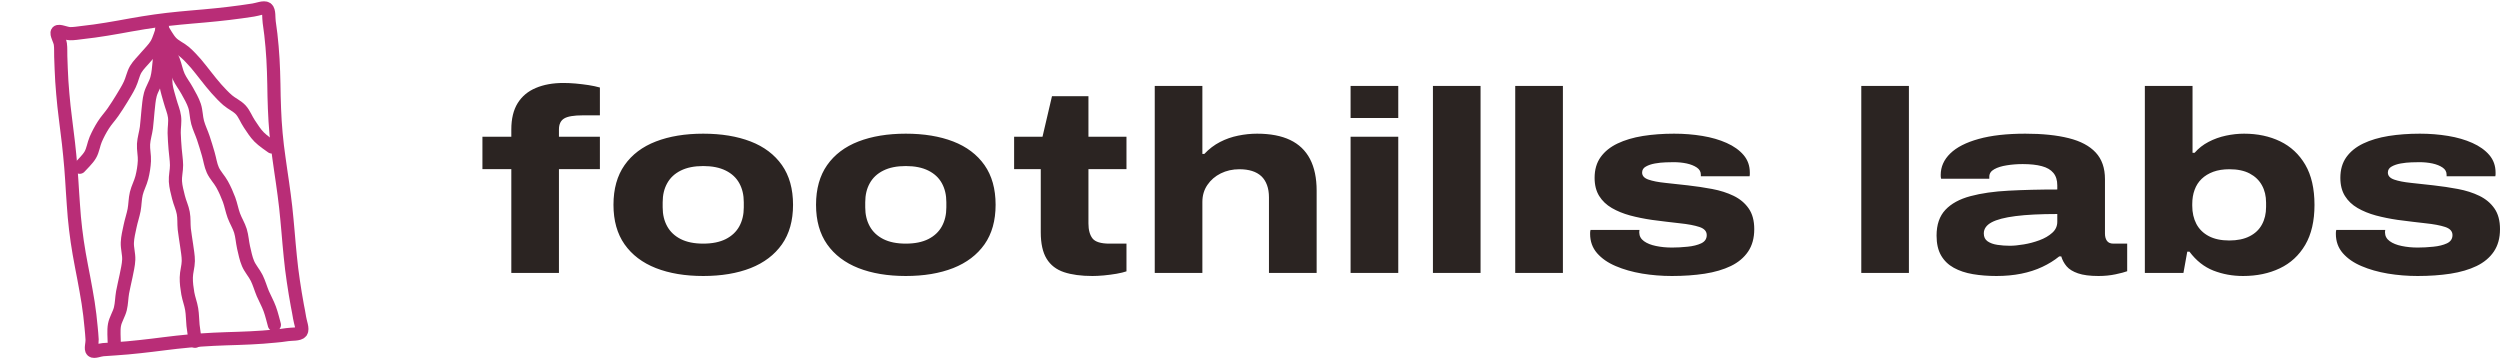
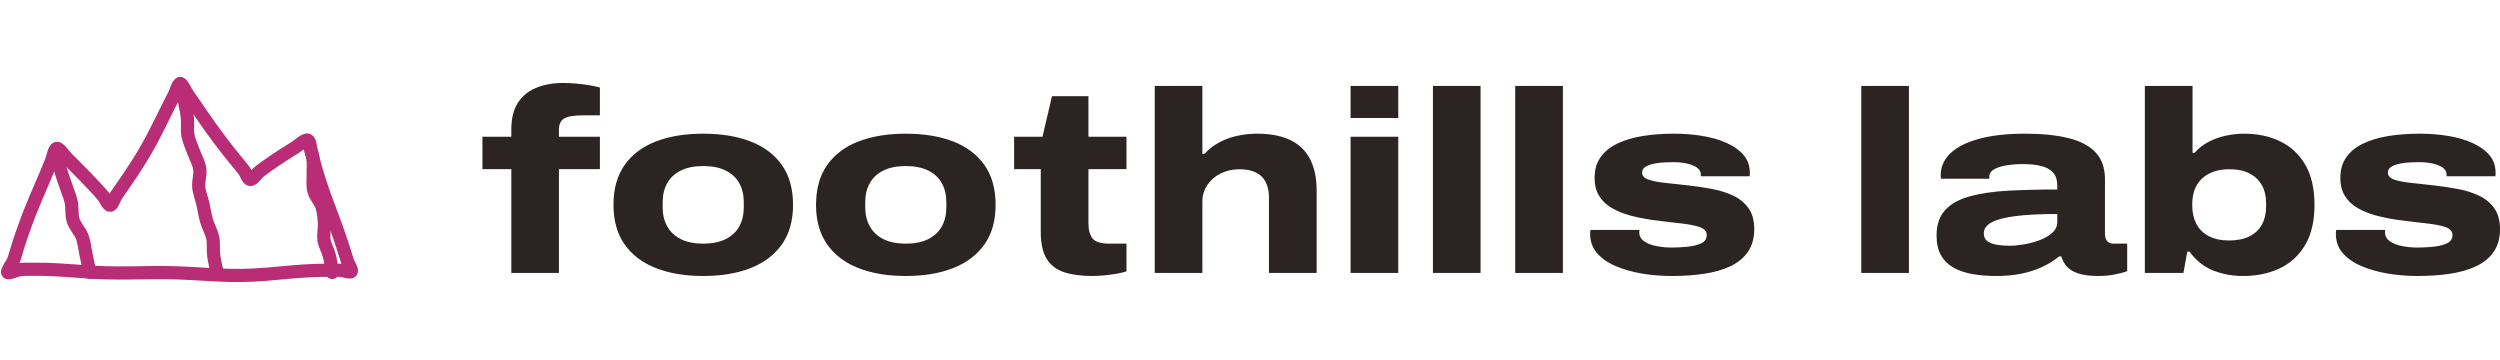
<svg xmlns="http://www.w3.org/2000/svg" viewBox="0 0 445.66 64" width="445.66" height="64" role="img" aria-label="Foothills Labs">
  <g transform="translate(0 0)">
    <g fill="none" stroke="#B92D77" stroke-width="2.35" stroke-linecap="round" stroke-linejoin="round">
-       <path d="M 10.23 5.69 C 10.52 5.38 11.73 5.98 12.47 6 C 13.21 6.02 13.93 5.88 14.66 5.8 C 15.38 5.72 16.11 5.63 16.84 5.53 C 17.56 5.43 18.28 5.32 19.01 5.2 C 19.73 5.08 20.45 4.95 21.18 4.83 C 21.9 4.7 22.62 4.57 23.34 4.44 C 24.06 4.32 24.79 4.19 25.51 4.07 C 26.23 3.96 26.96 3.85 27.68 3.74 C 28.41 3.64 29.13 3.55 29.86 3.46 C 30.59 3.38 31.32 3.3 32.04 3.23 C 32.77 3.16 33.5 3.09 34.23 3.03 C 34.96 2.96 35.69 2.9 36.42 2.84 C 37.15 2.77 37.87 2.7 38.6 2.63 C 39.33 2.55 40.06 2.47 40.78 2.39 C 41.51 2.3 42.24 2.21 42.96 2.11 C 43.69 2.01 44.37 1.89 45.14 1.79 C 45.9 1.69 47.08 1.18 47.55 1.53 C 48.03 1.89 47.87 3.18 47.99 3.94 C 48.11 4.71 48.19 5.4 48.28 6.13 C 48.36 6.86 48.44 7.6 48.5 8.33 C 48.57 9.06 48.62 9.8 48.66 10.53 C 48.71 11.27 48.74 12.01 48.76 12.74 C 48.79 13.48 48.8 14.22 48.82 14.96 C 48.84 15.69 48.85 16.43 48.86 17.17 C 48.88 17.91 48.9 18.65 48.93 19.38 C 48.96 20.12 48.99 20.86 49.04 21.59 C 49.08 22.33 49.14 23.06 49.21 23.8 C 49.27 24.53 49.35 25.26 49.44 25.99 C 49.53 26.72 49.63 27.45 49.73 28.18 C 49.83 28.91 49.94 29.64 50.04 30.37 C 50.15 31.1 50.26 31.83 50.36 32.56 C 50.47 33.28 50.57 34.01 50.66 34.74 C 50.76 35.47 50.85 36.2 50.93 36.94 C 51.01 37.67 51.08 38.4 51.15 39.13 C 51.22 39.87 51.29 40.6 51.35 41.33 C 51.42 42.06 51.47 42.8 51.54 43.53 C 51.61 44.27 51.67 45 51.75 45.73 C 51.82 46.46 51.9 47.19 51.99 47.92 C 52.08 48.66 52.18 49.39 52.29 50.11 C 52.39 50.84 52.51 51.57 52.63 52.3 C 52.75 53.03 52.89 53.75 53.01 54.48 C 53.14 55.2 53.3 55.88 53.41 56.66 C 53.52 57.44 54.05 58.66 53.69 59.16 C 53.32 59.66 51.99 59.53 51.22 59.65 C 50.44 59.78 49.77 59.84 49.04 59.91 C 48.31 59.99 47.58 60.05 46.85 60.1 C 46.12 60.16 45.39 60.19 44.66 60.23 C 43.93 60.27 43.19 60.29 42.46 60.32 C 41.73 60.34 40.99 60.36 40.26 60.39 C 39.53 60.42 38.79 60.44 38.06 60.48 C 37.33 60.52 36.6 60.56 35.87 60.61 C 35.14 60.66 34.41 60.72 33.68 60.79 C 32.95 60.85 32.22 60.93 31.5 61.01 C 30.77 61.09 30.04 61.18 29.32 61.27 C 28.59 61.36 27.86 61.45 27.14 61.54 C 26.41 61.62 25.68 61.71 24.96 61.79 C 24.23 61.86 23.5 61.94 22.77 62.01 C 22.04 62.07 21.31 62.13 20.58 62.18 C 19.85 62.24 19.08 62.27 18.39 62.33 C 17.7 62.38 16.77 62.82 16.44 62.53 C 16.11 62.23 16.45 61.24 16.42 60.54 C 16.39 59.85 16.31 59.08 16.24 58.34 C 16.17 57.61 16.1 56.88 16.01 56.15 C 15.92 55.42 15.82 54.69 15.71 53.96 C 15.6 53.23 15.47 52.5 15.34 51.78 C 15.22 51.05 15.08 50.33 14.94 49.6 C 14.8 48.87 14.66 48.15 14.52 47.42 C 14.39 46.7 14.25 45.97 14.12 45.24 C 14 44.52 13.88 43.79 13.77 43.06 C 13.66 42.33 13.57 41.6 13.48 40.87 C 13.39 40.14 13.32 39.41 13.25 38.68 C 13.19 37.94 13.13 37.21 13.08 36.47 C 13.02 35.74 12.98 35 12.93 34.27 C 12.88 33.53 12.84 32.8 12.79 32.06 C 12.74 31.33 12.69 30.59 12.63 29.86 C 12.57 29.13 12.5 28.39 12.43 27.66 C 12.36 26.93 12.28 26.2 12.2 25.47 C 12.11 24.73 12.02 24 11.93 23.27 C 11.84 22.54 11.75 21.81 11.66 21.08 C 11.57 20.35 11.48 19.62 11.4 18.89 C 11.33 18.16 11.25 17.42 11.19 16.69 C 11.12 15.96 11.07 15.22 11.02 14.49 C 10.97 13.75 10.94 13.02 10.91 12.28 C 10.87 11.54 10.85 10.81 10.83 10.07 C 10.8 9.33 10.86 8.59 10.76 7.85 C 10.66 7.13 9.95 6 10.23 5.69 Z" />
-       <path d="M 28.79 3.74 C 28.82 4.22 28.95 5.65 29.01 6.6 C 29.06 7.56 29.03 8.52 29.12 9.48 C 29.2 10.43 29.45 11.37 29.54 12.32 C 29.62 13.27 29.48 14.25 29.61 15.2 C 29.74 16.15 30.07 17.07 30.32 18.01 C 30.57 18.95 30.99 19.86 31.11 20.81 C 31.24 21.76 31.03 22.75 31.05 23.71 C 31.07 24.67 31.15 25.62 31.22 26.57 C 31.29 27.53 31.46 28.47 31.47 29.44 C 31.48 30.4 31.21 31.39 31.27 32.34 C 31.33 33.3 31.59 34.23 31.82 35.17 C 32.05 36.11 32.5 37.02 32.67 37.97 C 32.85 38.91 32.75 39.88 32.85 40.83 C 32.95 41.79 33.14 42.73 33.26 43.68 C 33.38 44.63 33.58 45.57 33.57 46.53 C 33.56 47.49 33.22 48.49 33.21 49.46 C 33.19 50.42 33.32 51.37 33.48 52.31 C 33.65 53.26 34.02 54.18 34.17 55.13 C 34.33 56.07 34.31 57.04 34.41 57.99 C 34.52 58.94 34.73 60.36 34.79 60.83" />
-       <path d="M 28.94 5.17 C 28.76 5.62 28.37 7.06 27.89 7.88 C 27.4 8.71 26.66 9.38 26.04 10.12 C 25.42 10.87 24.68 11.54 24.19 12.36 C 23.71 13.19 23.55 14.21 23.13 15.07 C 22.72 15.94 22.2 16.75 21.71 17.57 C 21.21 18.39 20.7 19.19 20.15 19.98 C 19.6 20.77 18.93 21.48 18.42 22.29 C 17.9 23.1 17.46 23.94 17.07 24.83 C 16.69 25.71 16.58 26.76 16.1 27.59 C 15.63 28.42 14.52 29.44 14.21 29.81" />
-       <path d="M 28.94 5.17 C 29.21 5.57 29.89 6.89 30.56 7.58 C 31.23 8.27 32.21 8.66 32.94 9.29 C 33.67 9.92 34.31 10.63 34.94 11.34 C 35.57 12.06 36.13 12.85 36.74 13.59 C 37.34 14.34 37.92 15.1 38.56 15.81 C 39.2 16.53 39.86 17.23 40.58 17.86 C 41.31 18.49 42.28 18.89 42.93 19.6 C 43.57 20.31 43.91 21.29 44.46 22.1 C 45 22.9 45.51 23.73 46.18 24.41 C 46.85 25.1 48.08 25.91 48.47 26.2" />
-       <path d="M 28.94 5.17 C 28.87 5.66 28.65 7.13 28.56 8.11 C 28.46 9.1 28.47 10.1 28.37 11.09 C 28.27 12.07 28.21 13.06 27.95 14.02 C 27.69 14.99 27.06 15.89 26.8 16.85 C 26.54 17.81 26.5 18.81 26.38 19.79 C 26.27 20.77 26.23 21.77 26.1 22.75 C 25.97 23.73 25.65 24.68 25.59 25.67 C 25.53 26.67 25.79 27.71 25.74 28.7 C 25.69 29.69 25.53 30.67 25.29 31.63 C 25.05 32.6 24.53 33.52 24.3 34.49 C 24.07 35.45 24.09 36.45 23.91 37.43 C 23.72 38.4 23.39 39.35 23.19 40.32 C 22.99 41.29 22.74 42.25 22.7 43.25 C 22.66 44.24 22.99 45.3 22.95 46.29 C 22.91 47.28 22.65 48.25 22.47 49.22 C 22.28 50.19 22.02 51.15 21.85 52.13 C 21.68 53.1 21.69 54.1 21.45 55.07 C 21.21 56.03 20.59 56.94 20.41 57.91 C 20.22 58.88 20.37 60.41 20.36 60.91" />
-       <path d="M 28.94 5.17 C 29.06 5.65 29.33 7.13 29.66 8.07 C 29.99 9 30.55 9.85 30.91 10.77 C 31.27 11.69 31.42 12.69 31.83 13.59 C 32.24 14.5 32.9 15.31 33.37 16.18 C 33.85 17.06 34.37 17.92 34.68 18.86 C 34.99 19.8 34.97 20.87 35.23 21.83 C 35.49 22.79 35.94 23.67 36.25 24.61 C 36.57 25.55 36.85 26.51 37.13 27.46 C 37.41 28.41 37.53 29.42 37.94 30.32 C 38.35 31.23 39.12 31.99 39.6 32.87 C 40.08 33.74 40.48 34.65 40.83 35.58 C 41.17 36.5 41.34 37.5 41.68 38.43 C 42.02 39.36 42.57 40.21 42.86 41.15 C 43.15 42.1 43.2 43.14 43.42 44.12 C 43.65 45.09 43.83 46.08 44.22 46.99 C 44.61 47.9 45.33 48.68 45.77 49.57 C 46.21 50.47 46.47 51.43 46.85 52.34 C 47.24 53.25 47.74 54.12 48.08 55.05 C 48.43 55.98 48.77 57.43 48.91 57.91" />
+       <path d="M 1.37 48.57 C 1.17 48.3 2.11 47.17 2.4 46.44 C 2.69 45.7 2.87 44.92 3.11 44.17 C 3.35 43.42 3.59 42.66 3.84 41.92 C 4.1 41.17 4.36 40.43 4.64 39.69 C 4.91 38.95 5.19 38.21 5.49 37.48 C 5.78 36.75 6.09 36.02 6.39 35.29 C 6.7 34.57 7.01 33.84 7.32 33.12 C 7.63 32.39 7.94 31.67 8.25 30.94 C 8.55 30.21 8.83 29.5 9.15 28.75 C 9.46 28 9.66 26.55 10.12 26.45 C 10.58 26.35 11.33 27.6 11.9 28.16 C 12.47 28.72 13 29.26 13.55 29.82 C 14.1 30.37 14.65 30.92 15.19 31.48 C 15.73 32.03 16.27 32.59 16.79 33.16 C 17.32 33.74 17.88 34.33 18.35 34.9 C 18.83 35.47 19.25 36.62 19.64 36.6 C 20.04 36.59 20.33 35.43 20.73 34.82 C 21.13 34.21 21.6 33.55 22.04 32.92 C 22.47 32.29 22.91 31.66 23.34 31.02 C 23.76 30.38 24.18 29.74 24.59 29.09 C 25 28.45 25.4 27.79 25.79 27.13 C 26.17 26.47 26.55 25.8 26.91 25.13 C 27.27 24.46 27.63 23.78 27.97 23.09 C 28.32 22.41 28.66 21.72 29 21.04 C 29.34 20.35 29.68 19.66 30.02 18.98 C 30.36 18.29 30.71 17.61 31.06 16.93 C 31.41 16.26 31.72 14.94 32.12 14.92 C 32.52 14.91 33.03 16.21 33.48 16.86 C 33.94 17.51 34.39 18.17 34.84 18.83 C 35.3 19.48 35.74 20.14 36.2 20.8 C 36.65 21.45 37.11 22.11 37.57 22.76 C 38.04 23.4 38.51 24.05 38.99 24.69 C 39.46 25.32 39.95 25.96 40.44 26.59 C 40.94 27.22 41.44 27.84 41.94 28.46 C 42.44 29.08 43 29.73 43.45 30.32 C 43.9 30.91 44.16 31.96 44.63 32 C 45.1 32.04 45.67 31.03 46.29 30.54 C 46.91 30.06 47.64 29.55 48.33 29.07 C 49.02 28.59 49.72 28.12 50.43 27.67 C 51.13 27.21 51.82 26.77 52.56 26.32 C 53.3 25.87 54.36 24.82 54.85 24.98 C 55.35 25.14 55.32 26.53 55.53 27.28 C 55.74 28.02 55.91 28.73 56.12 29.46 C 56.32 30.18 56.53 30.9 56.76 31.62 C 56.98 32.33 57.22 33.05 57.46 33.76 C 57.71 34.47 57.96 35.17 58.22 35.88 C 58.48 36.58 58.75 37.29 59.01 37.99 C 59.27 38.69 59.53 39.4 59.79 40.1 C 60.04 40.81 60.3 41.52 60.54 42.23 C 60.78 42.94 61.02 43.65 61.25 44.36 C 61.48 45.08 61.7 45.84 61.92 46.51 C 62.15 47.19 62.83 48.12 62.62 48.4 C 62.41 48.68 61.36 48.23 60.67 48.19 C 59.98 48.16 59.21 48.16 58.48 48.17 C 57.74 48.17 57.01 48.18 56.28 48.21 C 55.55 48.23 54.81 48.27 54.08 48.32 C 53.35 48.36 52.62 48.43 51.89 48.49 C 51.15 48.55 50.42 48.62 49.69 48.69 C 48.96 48.75 48.23 48.82 47.49 48.88 C 46.76 48.94 46.03 48.99 45.3 49.03 C 44.56 49.06 43.83 49.09 43.1 49.1 C 42.37 49.11 41.64 49.1 40.9 49.09 C 40.17 49.07 39.44 49.04 38.71 49.01 C 37.98 48.98 37.24 48.93 36.51 48.89 C 35.78 48.85 35.05 48.8 34.31 48.76 C 33.58 48.72 32.85 48.68 32.12 48.66 C 31.39 48.63 30.65 48.61 29.92 48.6 C 29.19 48.59 28.46 48.59 27.73 48.59 C 26.99 48.6 26.26 48.61 25.53 48.62 C 24.8 48.63 24.06 48.65 23.33 48.65 C 22.6 48.66 21.87 48.67 21.14 48.66 C 20.4 48.66 19.67 48.65 18.94 48.63 C 18.21 48.61 17.48 48.57 16.74 48.54 C 16.01 48.5 15.28 48.45 14.55 48.4 C 13.81 48.35 13.08 48.29 12.35 48.24 C 11.62 48.19 10.89 48.14 10.15 48.1 C 9.42 48.06 8.69 48.03 7.96 48.01 C 7.23 48 6.49 47.99 5.76 48 C 5.03 48.01 4.3 47.98 3.56 48.07 C 2.83 48.17 1.56 48.84 1.37 48.57 Z" />
+       <path d="M 10.15 26.61 C 10.24 27.14 10.43 28.77 10.68 29.83 C 10.93 30.88 11.33 31.89 11.67 32.93 C 12 33.96 12.47 34.95 12.69 36.01 C 12.92 37.07 12.71 38.25 13.04 39.28 C 13.36 40.32 14.26 41.19 14.65 42.21 C 15.03 43.23 15.11 44.33 15.34 45.39 C 15.56 46.45 15.9 48.04 16.01 48.57" />
+       <path d="M 32.12 14.89 C 32.24 15.4 32.65 16.91 32.86 17.93 C 33.07 18.94 33.29 19.96 33.4 21 C 33.5 22.04 33.31 23.13 33.51 24.16 C 33.69 25.18 34.18 26.14 34.53 27.13 C 34.89 28.12 35.47 29.07 35.61 30.1 C 35.76 31.13 35.34 32.28 35.43 33.32 C 35.52 34.36 35.94 35.34 36.17 36.35 C 36.4 37.37 36.54 38.4 36.83 39.4 C 37.12 40.4 37.71 41.35 37.92 42.37 C 38.13 43.39 37.96 44.48 38.09 45.51 C 38.22 46.55 38.6 48.06 38.71 48.57" />
+       <path d="M 54.81 25.14 C 54.97 25.62 55.6 27.02 55.77 27.99 C 55.94 28.97 55.79 30.01 55.82 31.02 C 55.85 32.02 55.69 33.06 55.95 34.02 C 56.2 34.99 57.06 35.84 57.38 36.79 C 57.69 37.74 57.76 38.74 57.83 39.73 C 57.89 40.73 57.61 41.8 57.76 42.78 C 57.91 43.76 58.48 44.67 58.72 45.63 C 58.96 46.6 59.13 48.08 59.21 48.57" />
    </g>
  </g>
  <g fill="#2B2422" transform="translate(85.51 48.65)">
    <path d="M5.64 0V-18.5H0.49V-24.27H5.64V-25.58Q5.64 -28.43 6.77 -30.26Q7.91 -32.09 10.01 -32.97Q12.11 -33.86 14.93 -33.86Q15.92 -33.86 17.1 -33.76Q18.28 -33.65 19.41 -33.48Q20.54 -33.3 21.43 -33.05V-28.09H18.4Q15.98 -28.09 15.06 -27.53Q14.13 -26.97 14.13 -25.57V-24.27H21.43V-18.5H14.13V0Z M39.85 0.55Q35.01 0.55 31.41 -0.86Q27.81 -2.28 25.83 -5.09Q23.85 -7.91 23.85 -12.14Q23.85 -16.4 25.83 -19.22Q27.81 -22.04 31.41 -23.43Q35.01 -24.82 39.85 -24.82Q44.7 -24.82 48.3 -23.43Q51.89 -22.04 53.88 -19.22Q55.86 -16.4 55.86 -12.14Q55.86 -7.91 53.88 -5.09Q51.89 -2.28 48.3 -0.86Q44.7 0.55 39.85 0.55ZM39.85 -5.22Q42.25 -5.22 43.87 -6.03Q45.48 -6.85 46.28 -8.3Q47.08 -9.76 47.08 -11.68V-12.6Q47.08 -14.55 46.28 -15.99Q45.48 -17.44 43.87 -18.24Q42.25 -19.05 39.85 -19.05Q37.45 -19.05 35.84 -18.24Q34.23 -17.44 33.43 -15.99Q32.62 -14.55 32.62 -12.6V-11.68Q32.62 -9.76 33.43 -8.3Q34.23 -6.85 35.84 -6.03Q37.45 -5.22 39.85 -5.22Z M75.96 0.55Q71.12 0.55 67.52 -0.86Q63.92 -2.28 61.94 -5.09Q59.96 -7.91 59.96 -12.14Q59.96 -16.4 61.94 -19.22Q63.92 -22.04 67.52 -23.43Q71.12 -24.82 75.96 -24.82Q80.81 -24.82 84.41 -23.43Q88 -22.04 89.99 -19.22Q91.97 -16.4 91.97 -12.14Q91.97 -7.91 89.99 -5.09Q88 -2.28 84.41 -0.86Q80.81 0.55 75.96 0.55ZM75.96 -5.22Q78.36 -5.22 79.98 -6.03Q81.59 -6.85 82.39 -8.3Q83.19 -9.76 83.19 -11.68V-12.6Q83.19 -14.55 82.39 -15.99Q81.59 -17.44 79.98 -18.24Q78.36 -19.05 75.96 -19.05Q73.56 -19.05 71.95 -18.24Q70.34 -17.44 69.54 -15.99Q68.73 -14.55 68.73 -12.6V-11.68Q68.73 -9.76 69.54 -8.3Q70.34 -6.85 71.95 -6.03Q73.56 -5.22 75.96 -5.22Z M109.24 0.55Q106.22 0.55 104.17 -0.13Q102.11 -0.82 101.07 -2.52Q100.02 -4.22 100.02 -7.26V-18.5H95.27V-24.27H100.33L102.02 -31.5H108.52V-24.27H115.3V-18.5H108.52V-8.82Q108.52 -7.07 109.25 -6.14Q109.98 -5.22 112.27 -5.22H115.3V-0.28Q114.65 -0.05 113.53 0.15Q112.4 0.34 111.24 0.45Q110.07 0.55 109.24 0.55Z M120.34 0V-33.33H128.83V-21.21H129.18Q130.44 -22.55 131.98 -23.34Q133.51 -24.13 135.21 -24.47Q136.91 -24.82 138.59 -24.82Q142.12 -24.82 144.47 -23.7Q146.82 -22.58 148.01 -20.32Q149.2 -18.05 149.2 -14.65V0H140.7V-13.47Q140.7 -14.71 140.35 -15.66Q140 -16.62 139.34 -17.24Q138.67 -17.86 137.69 -18.17Q136.71 -18.48 135.43 -18.48Q133.61 -18.48 132.11 -17.74Q130.62 -17 129.73 -15.69Q128.83 -14.38 128.83 -12.66V0Z M155.25 -27.62V-33.33H163.75V-27.62ZM155.25 0V-24.27H163.75V0Z M169.93 0V-33.33H178.42V0Z M184.6 0V-33.33H193.1V0Z M212.53 0.55Q209.81 0.55 207.21 0.12Q204.61 -0.32 202.53 -1.21Q200.44 -2.09 199.19 -3.52Q197.95 -4.95 197.95 -6.96Q197.95 -7.14 197.96 -7.31Q197.97 -7.48 198.02 -7.66H206.75Q206.73 -7.54 206.72 -7.42Q206.71 -7.29 206.71 -7.2Q206.73 -6.25 207.55 -5.66Q208.36 -5.07 209.69 -4.8Q211.01 -4.52 212.55 -4.52Q213.87 -4.52 215.32 -4.67Q216.76 -4.81 217.75 -5.27Q218.74 -5.74 218.74 -6.74Q218.74 -7.76 217.43 -8.19Q216.13 -8.62 213.92 -8.85Q211.72 -9.09 208.98 -9.45Q206.92 -9.75 205.08 -10.24Q203.25 -10.74 201.82 -11.57Q200.39 -12.4 199.57 -13.71Q198.75 -15.03 198.75 -16.94Q198.75 -19.15 199.83 -20.65Q200.91 -22.15 202.84 -23.07Q204.77 -23.99 207.35 -24.41Q209.93 -24.82 212.92 -24.82Q215.54 -24.82 217.96 -24.42Q220.38 -24.02 222.28 -23.17Q224.19 -22.32 225.31 -21.01Q226.42 -19.7 226.42 -17.89Q226.42 -17.73 226.42 -17.55Q226.42 -17.36 226.38 -17.23H217.69V-17.51Q217.69 -18.3 216.98 -18.78Q216.26 -19.27 215.16 -19.51Q214.06 -19.74 212.83 -19.74Q212.35 -19.74 211.42 -19.71Q210.49 -19.68 209.52 -19.51Q208.56 -19.34 207.89 -18.96Q207.22 -18.59 207.22 -17.89Q207.22 -17.02 208.36 -16.63Q209.49 -16.24 211.34 -16.05Q213.19 -15.86 215.36 -15.61Q217.58 -15.36 219.71 -14.96Q221.84 -14.56 223.53 -13.74Q225.22 -12.92 226.21 -11.5Q227.21 -10.08 227.21 -7.8Q227.21 -5.42 226.11 -3.8Q225.02 -2.19 223.04 -1.23Q221.07 -0.28 218.38 0.14Q215.7 0.55 212.53 0.55Z M246.29 0V-33.33H254.78V0Z M270.39 0.55Q268.13 0.55 266.18 0.22Q264.23 -0.11 262.77 -0.92Q261.32 -1.72 260.51 -3.12Q259.71 -4.51 259.71 -6.65Q259.71 -9.57 261.28 -11.24Q262.85 -12.91 265.74 -13.68Q268.64 -14.46 272.57 -14.66Q276.5 -14.87 281.23 -14.87V-15.61Q281.23 -17 280.53 -17.83Q279.84 -18.67 278.47 -19.03Q277.11 -19.4 275.06 -19.4Q273.59 -19.4 272.23 -19.18Q270.86 -18.97 269.99 -18.48Q269.11 -17.99 269.11 -17.14V-16.79H260.52Q260.47 -16.97 260.46 -17.12Q260.45 -17.26 260.45 -17.47Q260.45 -19.63 262.15 -21.29Q263.85 -22.95 267.21 -23.88Q270.57 -24.82 275.52 -24.82Q280.09 -24.82 283.27 -24.02Q286.44 -23.23 288.08 -21.46Q289.73 -19.69 289.73 -16.71V-7.01Q289.73 -6.21 290.08 -5.72Q290.44 -5.22 291.24 -5.22H293.69V-0.3Q293.03 -0.05 291.61 0.25Q290.19 0.55 288.57 0.55Q286.29 0.55 284.93 0.08Q283.56 -0.39 282.89 -1.18Q282.22 -1.98 281.94 -2.94H281.57Q280.26 -1.87 278.55 -1.07Q276.85 -0.27 274.8 0.14Q272.76 0.55 270.39 0.55ZM272.78 -4.84Q273.82 -4.84 275.24 -5.08Q276.66 -5.31 278.04 -5.82Q279.42 -6.33 280.32 -7.14Q281.23 -7.94 281.23 -9.11V-10.5Q276.7 -10.5 273.8 -10.13Q270.89 -9.76 269.51 -9.01Q268.13 -8.26 268.13 -7.04Q268.13 -6.1 268.81 -5.63Q269.49 -5.16 270.57 -5Q271.64 -4.84 272.78 -4.84Z M314.34 0.55Q311.54 0.55 309.07 -0.41Q306.59 -1.38 304.79 -3.79H304.4L303.72 0H296.84V-33.33H305.34V-21.41H305.71Q306.75 -22.61 308.2 -23.36Q309.65 -24.12 311.3 -24.47Q312.94 -24.82 314.53 -24.82Q318.14 -24.82 320.97 -23.45Q323.8 -22.08 325.44 -19.28Q327.08 -16.47 327.08 -12.12Q327.08 -7.82 325.43 -5Q323.77 -2.18 320.9 -0.82Q318.03 0.55 314.34 0.55ZM311.88 -5.78Q314.05 -5.78 315.51 -6.53Q316.98 -7.27 317.71 -8.62Q318.45 -9.97 318.45 -11.75V-12.52Q318.45 -14.3 317.71 -15.62Q316.98 -16.95 315.53 -17.72Q314.09 -18.48 311.92 -18.48Q310.27 -18.48 309.04 -18.03Q307.8 -17.57 306.96 -16.76Q306.12 -15.95 305.71 -14.81Q305.29 -13.68 305.29 -12.28V-11.96Q305.29 -10.14 306.02 -8.74Q306.76 -7.34 308.23 -6.56Q309.71 -5.78 311.88 -5.78Z M345.47 0.55Q342.75 0.55 340.15 0.12Q337.55 -0.32 335.47 -1.21Q333.38 -2.09 332.13 -3.52Q330.89 -4.95 330.89 -6.96Q330.89 -7.14 330.9 -7.31Q330.91 -7.48 330.96 -7.66H339.69Q339.67 -7.54 339.66 -7.42Q339.65 -7.29 339.65 -7.2Q339.67 -6.25 340.49 -5.66Q341.3 -5.07 342.63 -4.8Q343.95 -4.52 345.49 -4.52Q346.81 -4.52 348.26 -4.67Q349.7 -4.81 350.69 -5.27Q351.68 -5.74 351.68 -6.74Q351.68 -7.76 350.37 -8.19Q349.07 -8.62 346.86 -8.85Q344.66 -9.09 341.92 -9.45Q339.86 -9.75 338.02 -10.24Q336.19 -10.74 334.76 -11.57Q333.33 -12.4 332.51 -13.71Q331.69 -15.03 331.69 -16.94Q331.69 -19.15 332.77 -20.65Q333.85 -22.15 335.78 -23.07Q337.71 -23.99 340.29 -24.41Q342.87 -24.82 345.86 -24.82Q348.48 -24.82 350.9 -24.42Q353.32 -24.02 355.22 -23.17Q357.13 -22.32 358.25 -21.01Q359.36 -19.7 359.36 -17.89Q359.36 -17.73 359.36 -17.55Q359.36 -17.36 359.32 -17.23H350.63V-17.51Q350.63 -18.3 349.92 -18.78Q349.2 -19.27 348.1 -19.51Q347 -19.74 345.77 -19.74Q345.29 -19.74 344.36 -19.71Q343.43 -19.68 342.46 -19.51Q341.5 -19.34 340.83 -18.96Q340.16 -18.59 340.16 -17.89Q340.16 -17.02 341.3 -16.63Q342.43 -16.24 344.28 -16.05Q346.13 -15.86 348.3 -15.61Q350.52 -15.36 352.65 -14.96Q354.78 -14.56 356.47 -13.74Q358.16 -12.92 359.15 -11.5Q360.15 -10.08 360.15 -7.8Q360.15 -5.42 359.05 -3.8Q357.96 -2.19 355.98 -1.23Q354.01 -0.28 351.32 0.14Q348.64 0.55 345.47 0.55Z" />
  </g>
</svg>
